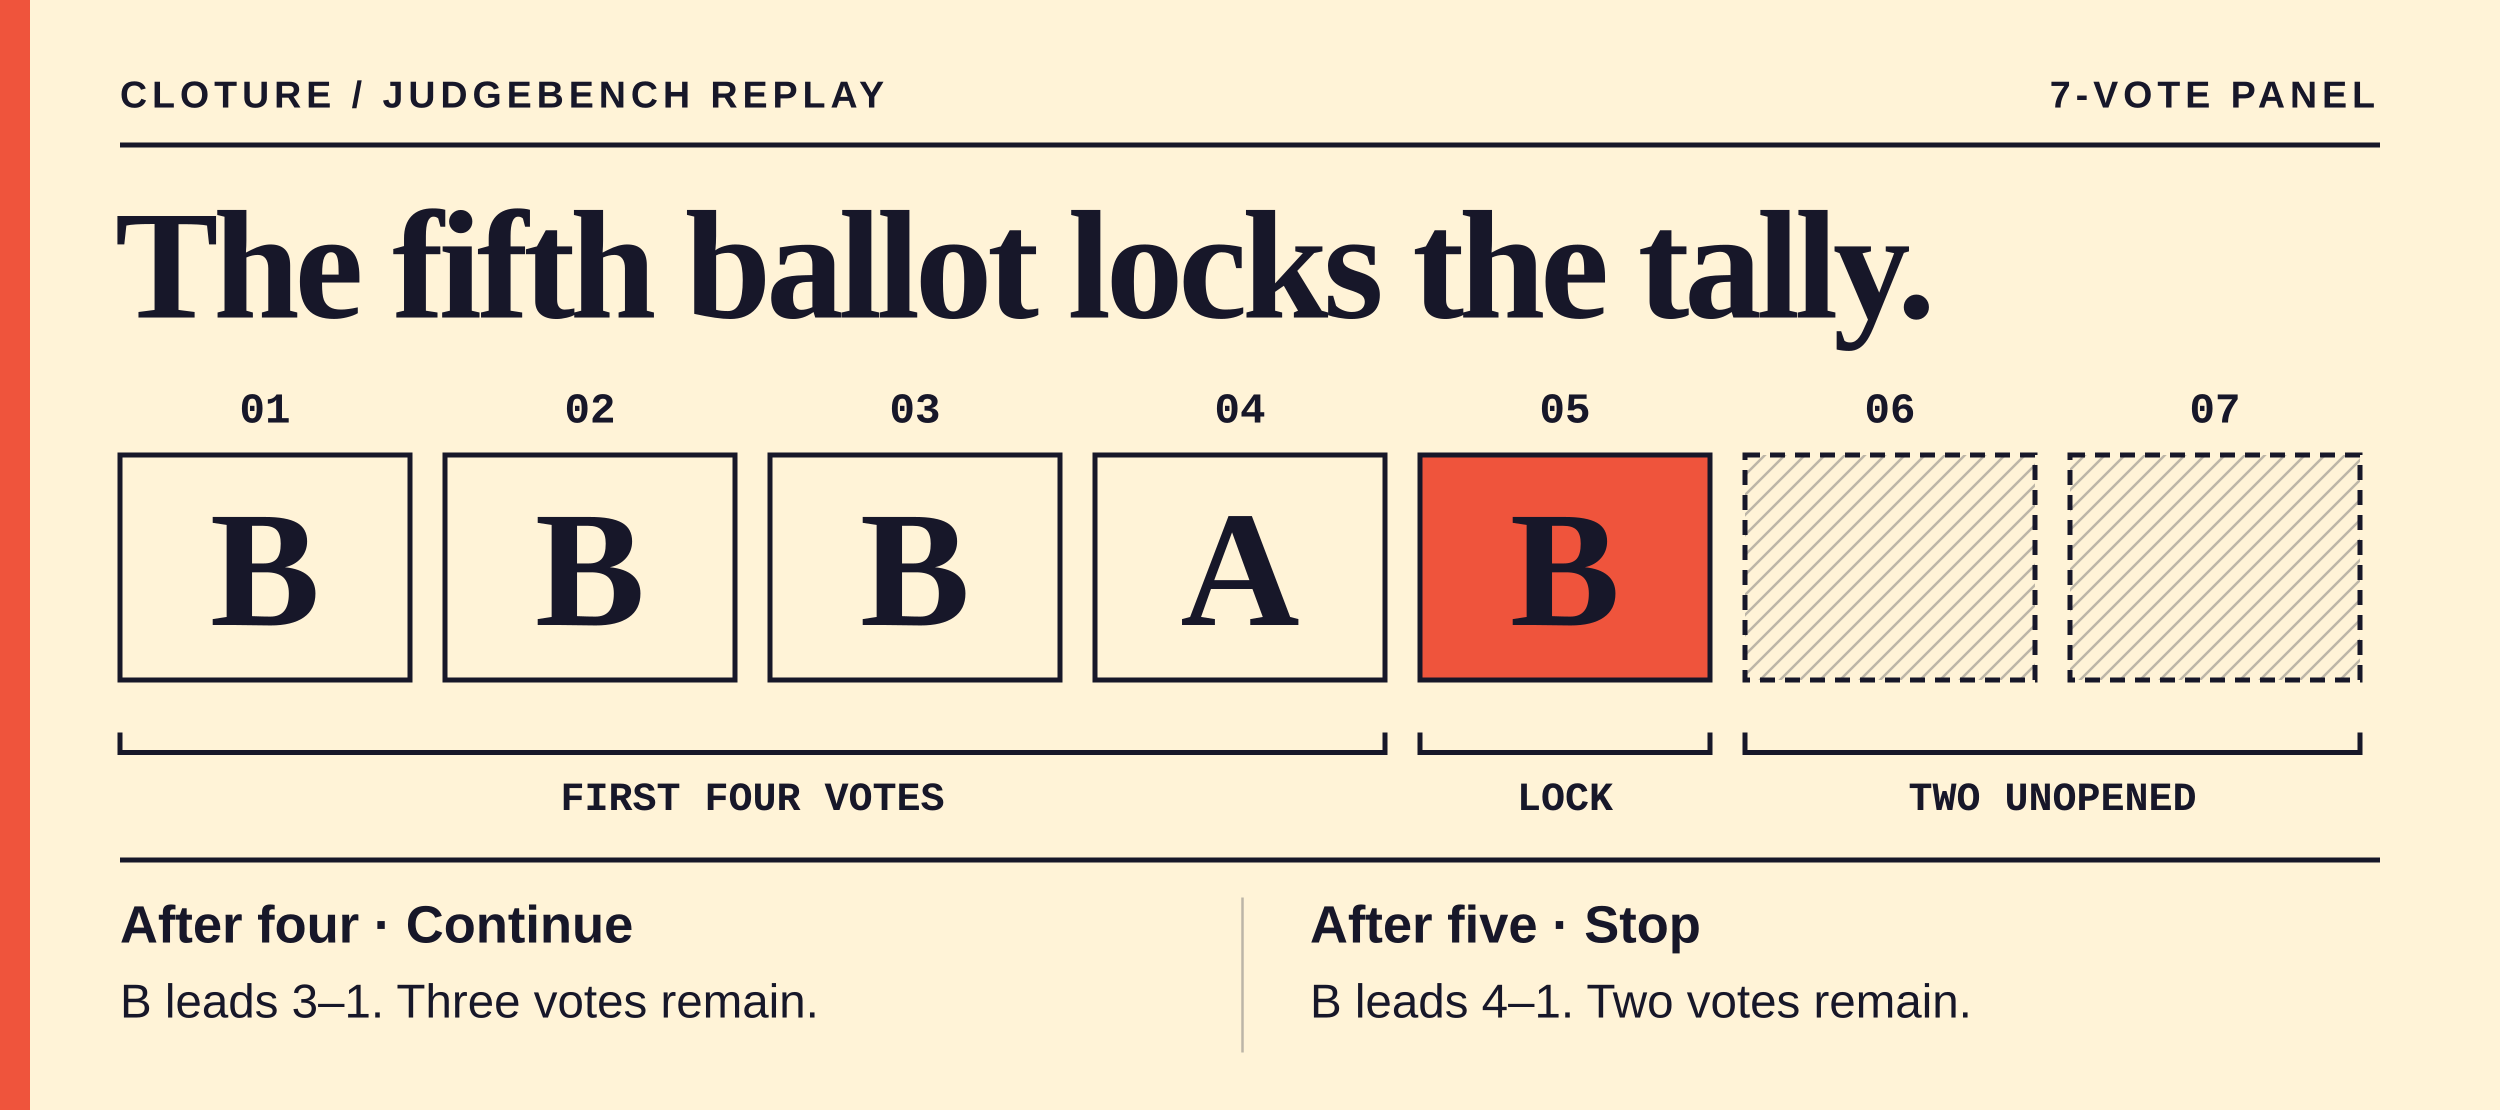
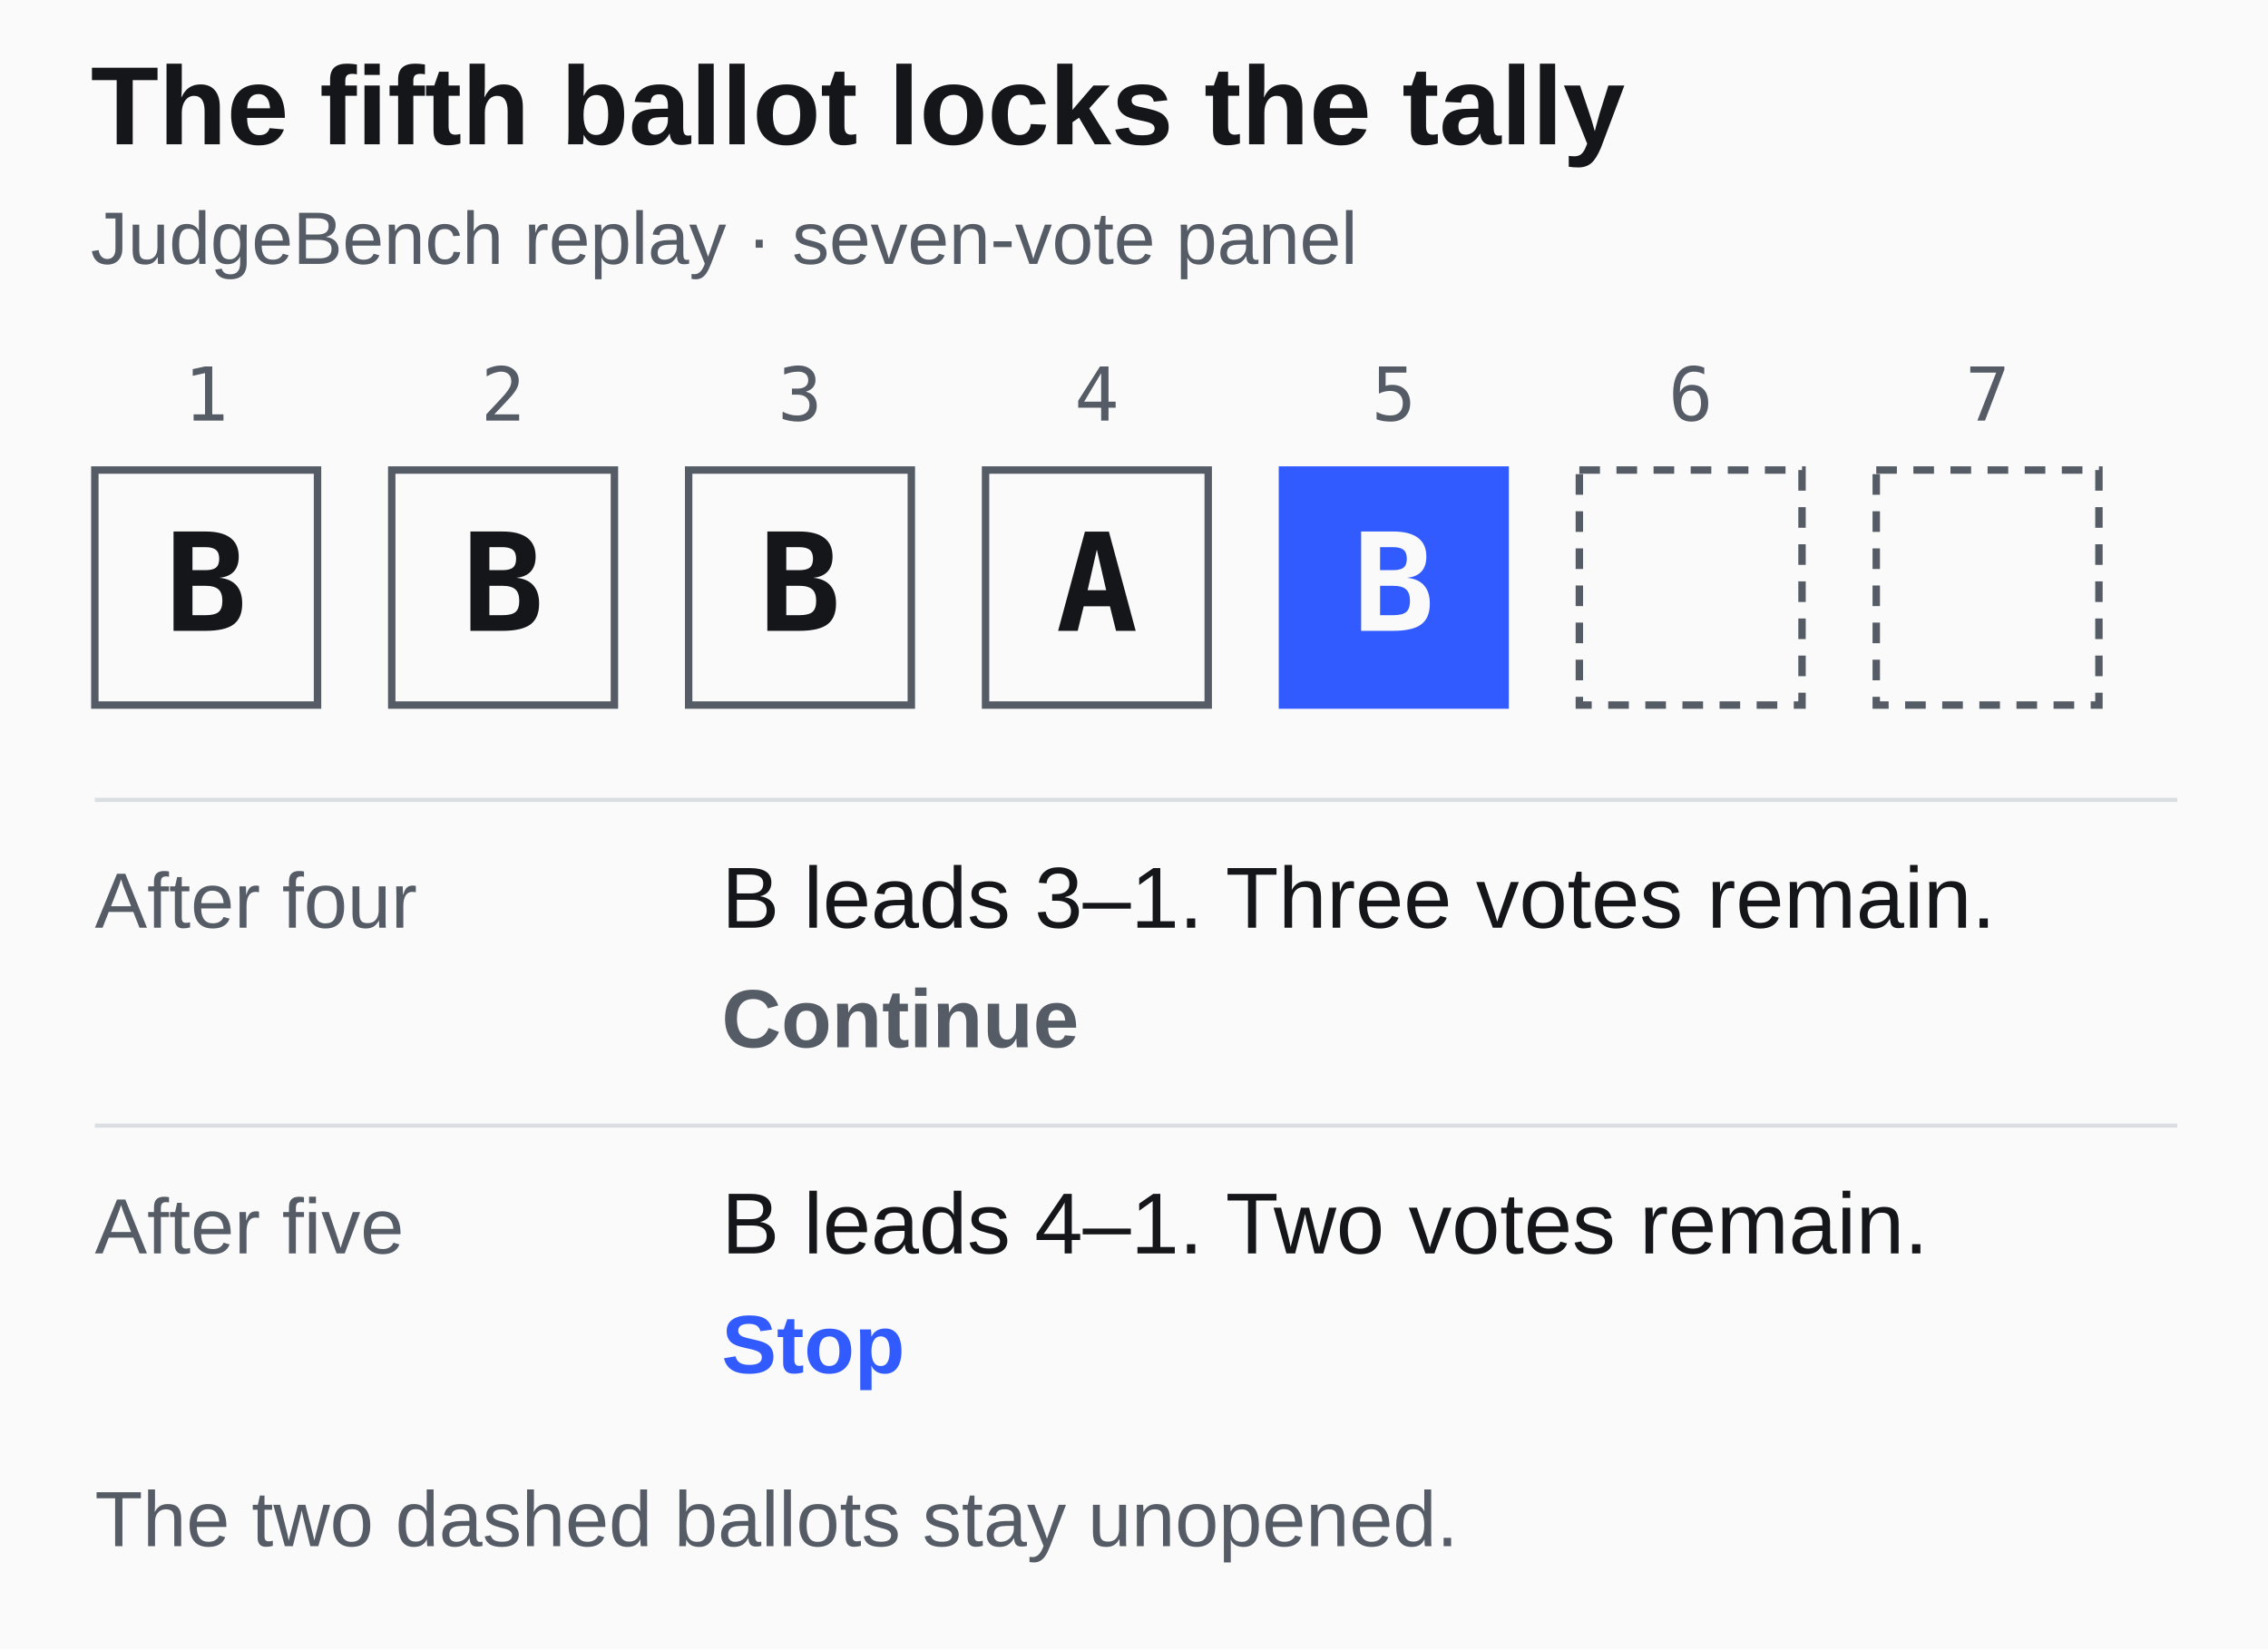
- <svg xmlns="http://www.w3.org/2000/svg" width="1000" height="444" viewBox="0 0 1000 444" role="img" aria-labelledby="title desc">
-   <defs>
-     <pattern id="rule" width="8" height="8" patternUnits="userSpaceOnUse">
-       <path d="M-2 2L2-2M0 8L8 0M6 10L10 6" fill="none" stroke="#bcb5a7" stroke-width="1" />
-     </pattern>
-   </defs>
-   <rect width="1000" height="444" fill="#fff3d7" />
-   <path d="M0 0H12V444H0z" fill="#ef543c" />
-   <g fill="#171729" font-family="Arial, Helvetica, sans-serif">
-     <text x="48" y="43" font-size="15" font-weight="bold" letter-spacing="2">CLOTURE  /  JUDGEBENCH REPLAY</text>
-     <text x="950" y="43" text-anchor="end" font-size="15" font-weight="bold" letter-spacing="2">7-VOTE PANEL</text>
-     <path d="M48 58H952" stroke="#171729" stroke-width="2" />
-     <text x="46" y="127" font-family="Georgia, 'Times New Roman', serif" font-size="62" font-weight="bold" letter-spacing="-2">The fifth ballot locks the tally.</text>
-     <g font-family="'Courier New', monospace" font-size="17" text-anchor="middle" font-weight="bold">
-       <text x="106" y="169">01</text>
-       <text x="236" y="169">02</text>
-       <text x="366" y="169">03</text>
-       <text x="496" y="169">04</text>
-       <text x="626" y="169">05</text>
-       <text x="756" y="169">06</text>
-       <text x="886" y="169">07</text>
-     </g>
-     <g stroke="#171729" stroke-width="2">
-       <path d="M48 182h116v90H48z M178 182h116v90H178z M308 182h116v90H308z M438 182h116v90H438z" fill="#fff3d7" />
-       <path d="M568 182h116v90H568z" fill="#ef543c" />
-       <path d="M698 182h116v90H698z M828 182h116v90H828z" fill="url(#rule)" stroke-dasharray="6 4" />
-     </g>
-     <g font-family="Georgia, 'Times New Roman', serif" font-size="66" font-weight="bold" text-anchor="middle">
-       <text x="106" y="250">B</text>
-       <text x="236" y="250">B</text>
-       <text x="366" y="250">B</text>
-       <text x="496" y="250">A</text>
-       <text x="626" y="250" fill="#171729">B</text>
-     </g>
-     <path d="M48 293v8h506v-8 M568 293v8h116v-8 M698 293v8h246v-8" stroke="#171729" stroke-width="2" fill="none" />
-     <g font-family="'Courier New', monospace" font-size="16" font-weight="bold">
-       <text x="301" y="324" text-anchor="middle">FIRST FOUR VOTES</text>
-       <text x="626" y="324" text-anchor="middle" fill="#171729">LOCK</text>
-       <text x="821" y="324" text-anchor="middle">TWO UNOPENED</text>
-     </g>
-     <path d="M48 344H952" stroke="#171729" stroke-width="2" />
-     <path d="M497 359v62" stroke="#bcb5a7" />
-     <g font-size="21" font-weight="bold">
-       <text x="48" y="377">After four · Continue</text>
-       <text x="524" y="377" fill="#171729">After five · Stop</text>
-     </g>
-     <g font-size="19">
-       <text x="48" y="407">B leads 3–1. Three votes remain.</text>
-       <text x="524" y="407">B leads 4–1. Two votes remain.</text>
-     </g>
-   </g>
+ <svg xmlns="http://www.w3.org/2000/svg" viewBox="0 0 550 400" width="550" height="400" role="img" aria-labelledby="title desc">
+   <rect width="550" height="400" fill="#FAFAFA" />
+   <text x="22" y="35" font-size="27" font-family="'Instrument Sans', Arial, sans-serif" fill="#141619" font-weight="650" text-anchor="start">The fifth ballot locks the tally</text>
+   <text x="22" y="64" font-size="18" font-family="'Instrument Sans', Arial, sans-serif" fill="#555C65" font-weight="400" text-anchor="start">JudgeBench replay · seven-vote panel</text>
+   <text x="50" y="102" font-size="18" font-family="'IBM Plex Mono', 'DejaVu Sans Mono', monospace" fill="#555C65" font-weight="400" text-anchor="middle">1</text>
+   <rect x="23" y="114" width="54" height="57" fill="#FAFAFA" stroke="#555C65" stroke-width="1.8" />
+   <text x="50" y="153" font-size="33" font-family="'IBM Plex Mono', 'DejaVu Sans Mono', monospace" fill="#141619" font-weight="600" text-anchor="middle">B</text>
+   <text x="122" y="102" font-size="18" font-family="'IBM Plex Mono', 'DejaVu Sans Mono', monospace" fill="#555C65" font-weight="400" text-anchor="middle">2</text>
+   <rect x="95" y="114" width="54" height="57" fill="#FAFAFA" stroke="#555C65" stroke-width="1.8" />
+   <text x="122" y="153" font-size="33" font-family="'IBM Plex Mono', 'DejaVu Sans Mono', monospace" fill="#141619" font-weight="600" text-anchor="middle">B</text>
+   <text x="194" y="102" font-size="18" font-family="'IBM Plex Mono', 'DejaVu Sans Mono', monospace" fill="#555C65" font-weight="400" text-anchor="middle">3</text>
+   <rect x="167" y="114" width="54" height="57" fill="#FAFAFA" stroke="#555C65" stroke-width="1.8" />
+   <text x="194" y="153" font-size="33" font-family="'IBM Plex Mono', 'DejaVu Sans Mono', monospace" fill="#141619" font-weight="600" text-anchor="middle">B</text>
+   <text x="266" y="102" font-size="18" font-family="'IBM Plex Mono', 'DejaVu Sans Mono', monospace" fill="#555C65" font-weight="400" text-anchor="middle">4</text>
+   <rect x="239" y="114" width="54" height="57" fill="#FAFAFA" stroke="#555C65" stroke-width="1.8" />
+   <text x="266" y="153" font-size="33" font-family="'IBM Plex Mono', 'DejaVu Sans Mono', monospace" fill="#141619" font-weight="600" text-anchor="middle">A</text>
+   <text x="338" y="102" font-size="18" font-family="'IBM Plex Mono', 'DejaVu Sans Mono', monospace" fill="#555C65" font-weight="400" text-anchor="middle">5</text>
+   <rect x="311" y="114" width="54" height="57" fill="#315BFF" stroke="#315BFF" stroke-width="1.8" />
+   <text x="338" y="153" font-size="33" font-family="'IBM Plex Mono', 'DejaVu Sans Mono', monospace" fill="#FAFAFA" font-weight="600" text-anchor="middle">B</text>
+   <text x="410" y="102" font-size="18" font-family="'IBM Plex Mono', 'DejaVu Sans Mono', monospace" fill="#555C65" font-weight="400" text-anchor="middle">6</text>
+   <rect x="383" y="114" width="54" height="57" fill="#FAFAFA" stroke="#555C65" stroke-width="1.8" stroke-dasharray="5 4" />
+   <text x="482" y="102" font-size="18" font-family="'IBM Plex Mono', 'DejaVu Sans Mono', monospace" fill="#555C65" font-weight="400" text-anchor="middle">7</text>
+   <rect x="455" y="114" width="54" height="57" fill="#FAFAFA" stroke="#555C65" stroke-width="1.8" stroke-dasharray="5 4" />
+   <line x1="23" y1="194" x2="528" y2="194" stroke="#DADDE1" stroke-width="1" />
+   <text x="23" y="225" font-size="19" font-family="'Instrument Sans', Arial, sans-serif" fill="#555C65" font-weight="400" text-anchor="start">After four</text>
+   <text x="175" y="225" font-size="21" font-family="'Instrument Sans', Arial, sans-serif" fill="#141619" font-weight="400" text-anchor="start">B leads 3–1. Three votes remain.</text>
+   <text x="175" y="254" font-size="20" font-family="'Instrument Sans', Arial, sans-serif" fill="#555C65" font-weight="650" text-anchor="start">Continue</text>
+   <line x1="23" y1="273" x2="528" y2="273" stroke="#DADDE1" stroke-width="1" />
+   <text x="23" y="304" font-size="19" font-family="'Instrument Sans', Arial, sans-serif" fill="#555C65" font-weight="400" text-anchor="start">After five</text>
+   <text x="175" y="304" font-size="21" font-family="'Instrument Sans', Arial, sans-serif" fill="#141619" font-weight="400" text-anchor="start">B leads 4–1. Two votes remain.</text>
+   <text x="175" y="333" font-size="20" font-family="'Instrument Sans', Arial, sans-serif" fill="#315BFF" font-weight="650" text-anchor="start">Stop</text>
+   <text x="23" y="375" font-size="19" font-family="'Instrument Sans', Arial, sans-serif" fill="#555C65" font-weight="400" text-anchor="start">The two dashed ballots stay unopened.</text>
</svg>
